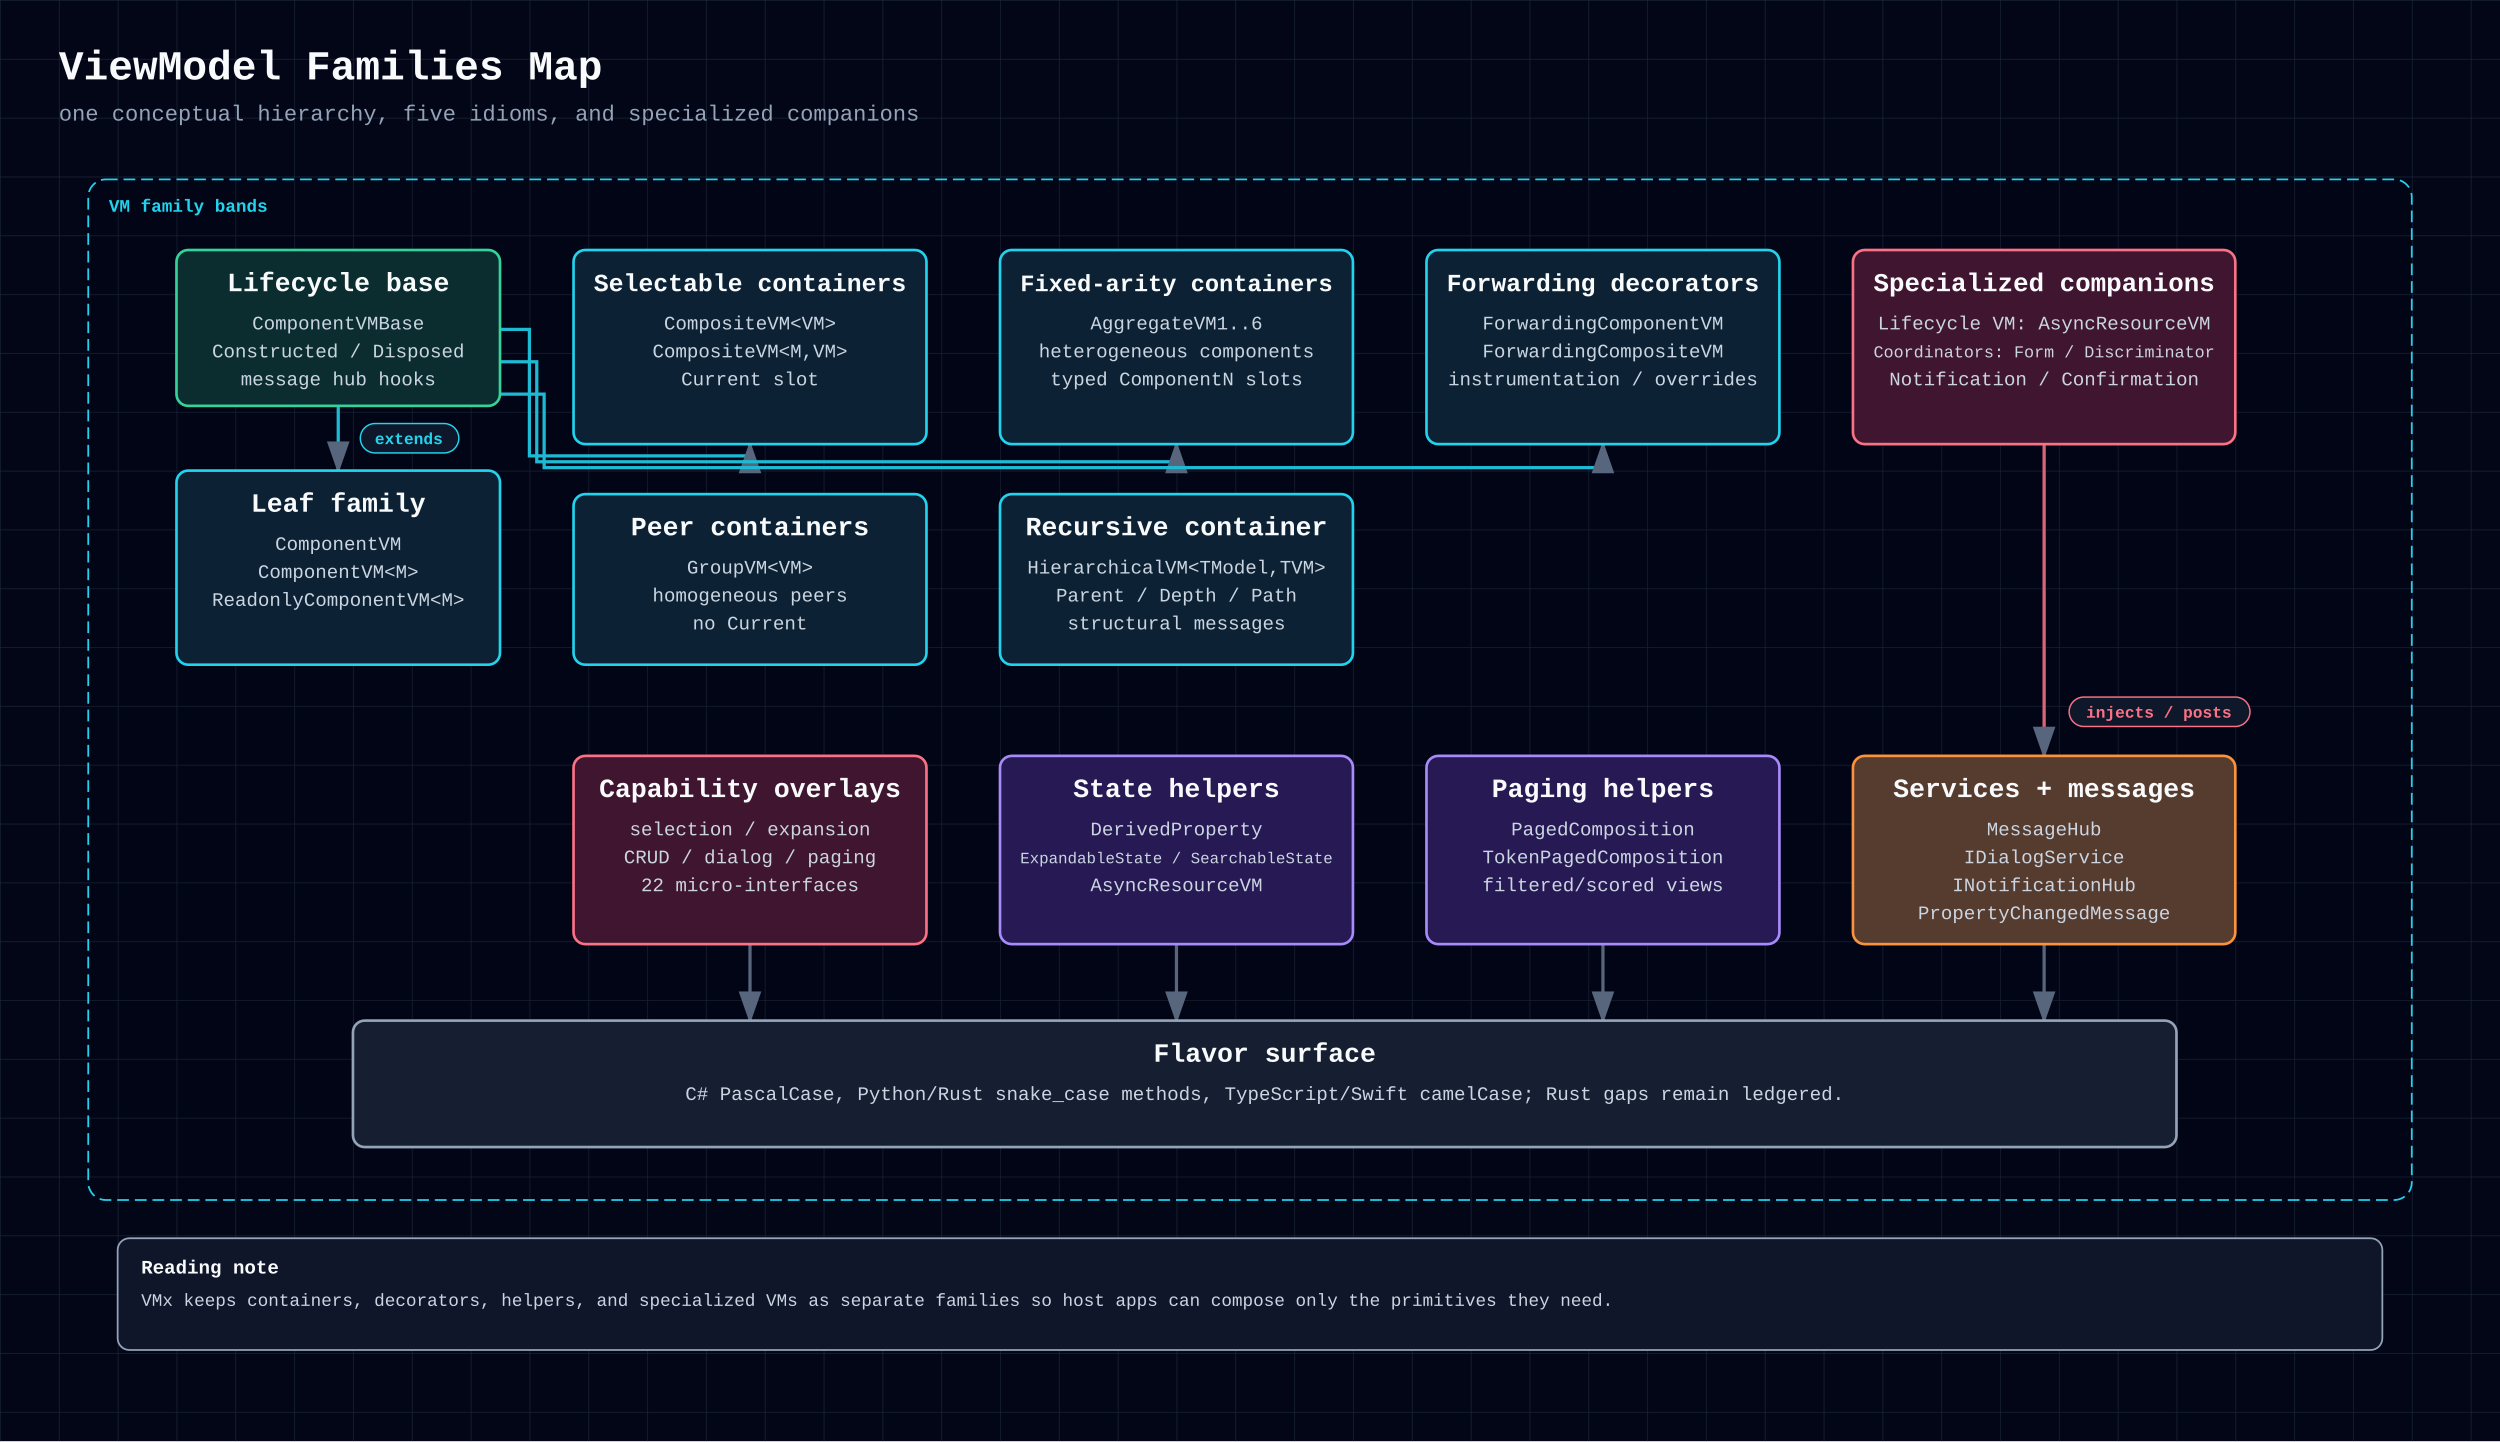
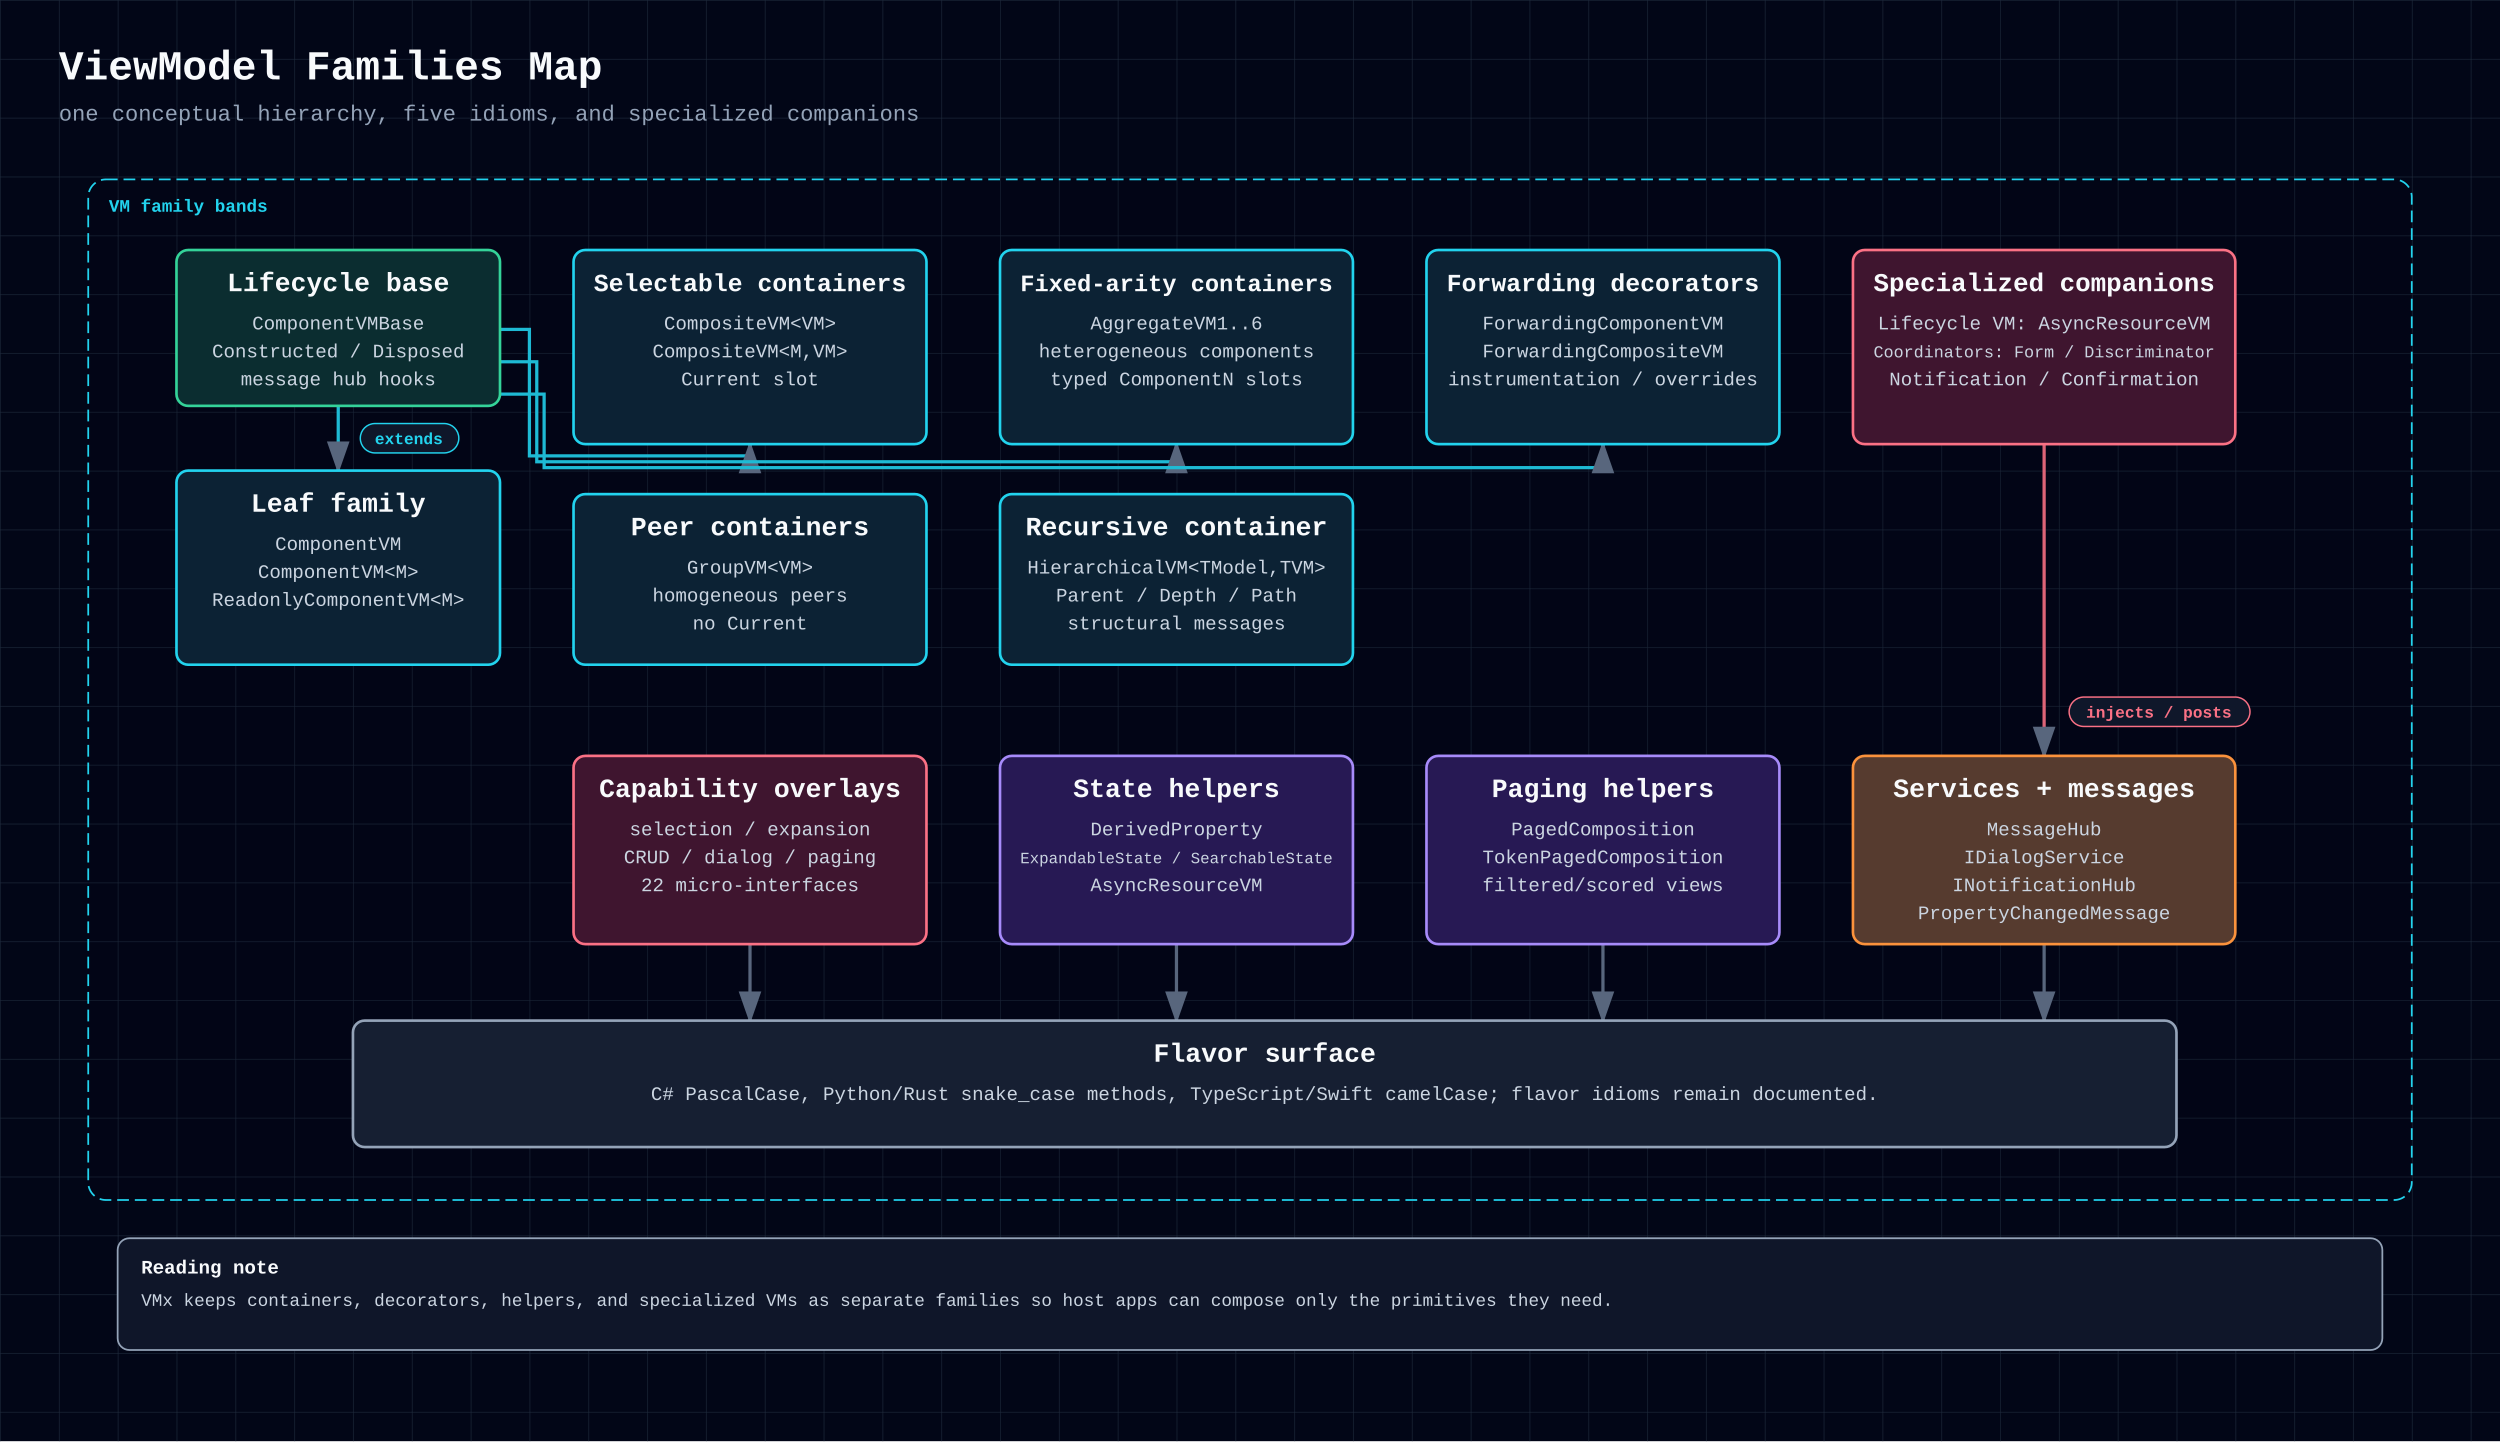
<svg xmlns="http://www.w3.org/2000/svg" width="1700" height="980" viewBox="0 0 1700 980" role="img" aria-labelledby="diagram-title diagram-description" style="font-family: 'JetBrains Mono', ui-monospace, SFMono-Regular, Menlo, Monaco, Consolas, 'Liberation Mono', 'Courier New', monospace;">
  <defs>
    <style>
      text { font-family: 'JetBrains Mono', ui-monospace, SFMono-Regular, Menlo, Monaco, Consolas, 'Liberation Mono', 'Courier New', monospace; }
    </style>
    <pattern id="grid" width="40" height="40" patternUnits="userSpaceOnUse">
      <path d="M 40 0 L 0 0 0 40" fill="none" stroke="#1e293b" stroke-width="0.8" />
    </pattern>
    <marker id="arrowhead" markerWidth="10" markerHeight="7" refX="9" refY="3.5" orient="auto">
      <polygon points="0 0, 10 3.5, 0 7" fill="#64748b" />
    </marker>
  </defs>
  <rect width="100%" height="100%" fill="#020617" />
  <rect width="100%" height="100%" fill="url(#grid)" />
  <text x="40" y="54" fill="#f8fafc" font-size="28" font-weight="700" text-anchor="start">ViewModel Families Map</text>
  <text x="40" y="82" fill="#94a3b8" font-size="15" font-weight="400" text-anchor="start">one conceptual hierarchy, five idioms, and specialized companions</text>
  <polyline points="230,276 230,320" fill="none" stroke="#22d3ee" stroke-width="2.2" marker-end="url(#arrowhead)" />
  <polyline points="340,224 360,224 360,310 510,310 510,302" fill="none" stroke="#22d3ee" stroke-width="2.2" marker-end="url(#arrowhead)" />
  <polyline points="340,246 365,246 365,314 800,314 800,302" fill="none" stroke="#22d3ee" stroke-width="2.2" marker-end="url(#arrowhead)" />
  <polyline points="340,268 370,268 370,318 1090,318 1090,302" fill="none" stroke="#22d3ee" stroke-width="2.2" marker-end="url(#arrowhead)" />
  <polyline points="1390,302 1390,514" fill="none" stroke="#fb7185" stroke-width="2.2" marker-end="url(#arrowhead)" />
  <polyline points="1390,642 1390,694" fill="none" stroke="#64748b" stroke-width="2.2" marker-end="url(#arrowhead)" />
  <polyline points="1090,642 1090,694" fill="none" stroke="#64748b" stroke-width="2.2" marker-end="url(#arrowhead)" />
  <polyline points="800,642 800,694" fill="none" stroke="#64748b" stroke-width="2.2" marker-end="url(#arrowhead)" />
  <polyline points="510,642 510,694" fill="none" stroke="#64748b" stroke-width="2.2" marker-end="url(#arrowhead)" />
  <rect x="60" y="122" width="1580" height="694" rx="12" fill="rgba(2, 6, 23, 0.12)" stroke="#22d3ee" stroke-width="1.2" stroke-dasharray="8 4" />
  <text x="74" y="144" fill="#22d3ee" font-size="12" font-weight="700" text-anchor="start">VM family bands</text>
  <rect x="120" y="170" width="220" height="106" rx="8" fill="#0f172a" />
  <rect x="120" y="170" width="220" height="106" rx="8" fill="rgba(6, 78, 59, 0.4)" stroke="#34d399" stroke-width="1.8" />
  <text x="230" y="198" fill="#f8fafc" font-size="18" font-weight="700" text-anchor="middle">Lifecycle base</text>
  <text x="230" y="224" fill="#cbd5e1" font-size="13" font-weight="400" text-anchor="middle">ComponentVMBase</text>
  <text x="230" y="243" fill="#cbd5e1" font-size="13" font-weight="400" text-anchor="middle">Constructed / Disposed</text>
  <text x="230" y="262" fill="#cbd5e1" font-size="13" font-weight="400" text-anchor="middle">message hub hooks</text>
  <rect x="120" y="320" width="220" height="132" rx="8" fill="#0f172a" />
  <rect x="120" y="320" width="220" height="132" rx="8" fill="rgba(8, 51, 68, 0.4)" stroke="#22d3ee" stroke-width="1.8" />
  <text x="230" y="348" fill="#f8fafc" font-size="18" font-weight="700" text-anchor="middle">Leaf family</text>
  <text x="230" y="374" fill="#cbd5e1" font-size="13" font-weight="400" text-anchor="middle">ComponentVM</text>
  <text x="230" y="393" fill="#cbd5e1" font-size="13" font-weight="400" text-anchor="middle">ComponentVM&lt;M&gt;</text>
  <text x="230" y="412" fill="#cbd5e1" font-size="13" font-weight="400" text-anchor="middle">ReadonlyComponentVM&lt;M&gt;</text>
  <rect x="390" y="170" width="240" height="132" rx="8" fill="#0f172a" />
  <rect x="390" y="170" width="240" height="132" rx="8" fill="rgba(8, 51, 68, 0.4)" stroke="#22d3ee" stroke-width="1.8" />
  <text x="510" y="198" fill="#f8fafc" font-size="16.86" font-weight="700" text-anchor="middle">Selectable containers</text>
  <text x="510" y="224" fill="#cbd5e1" font-size="13" font-weight="400" text-anchor="middle">CompositeVM&lt;VM&gt;</text>
  <text x="510" y="243" fill="#cbd5e1" font-size="13" font-weight="400" text-anchor="middle">CompositeVM&lt;M,VM&gt;</text>
  <text x="510" y="262" fill="#cbd5e1" font-size="13" font-weight="400" text-anchor="middle">Current slot</text>
  <rect x="390" y="336" width="240" height="116" rx="8" fill="#0f172a" />
  <rect x="390" y="336" width="240" height="116" rx="8" fill="rgba(8, 51, 68, 0.4)" stroke="#22d3ee" stroke-width="1.8" />
  <text x="510" y="364" fill="#f8fafc" font-size="18" font-weight="700" text-anchor="middle">Peer containers</text>
  <text x="510" y="390" fill="#cbd5e1" font-size="13" font-weight="400" text-anchor="middle">GroupVM&lt;VM&gt;</text>
  <text x="510" y="409" fill="#cbd5e1" font-size="13" font-weight="400" text-anchor="middle">homogeneous peers</text>
  <text x="510" y="428" fill="#cbd5e1" font-size="13" font-weight="400" text-anchor="middle">no Current</text>
  <rect x="680" y="170" width="240" height="132" rx="8" fill="#0f172a" />
  <rect x="680" y="170" width="240" height="132" rx="8" fill="rgba(8, 51, 68, 0.4)" stroke="#22d3ee" stroke-width="1.8" />
  <text x="800" y="198" fill="#f8fafc" font-size="16.09" font-weight="700" text-anchor="middle">Fixed-arity containers</text>
  <text x="800" y="224" fill="#cbd5e1" font-size="13" font-weight="400" text-anchor="middle">AggregateVM1..6</text>
  <text x="800" y="243" fill="#cbd5e1" font-size="13" font-weight="400" text-anchor="middle">heterogeneous components</text>
  <text x="800" y="262" fill="#cbd5e1" font-size="13" font-weight="400" text-anchor="middle">typed ComponentN slots</text>
  <rect x="680" y="336" width="240" height="116" rx="8" fill="#0f172a" />
  <rect x="680" y="336" width="240" height="116" rx="8" fill="rgba(8, 51, 68, 0.4)" stroke="#22d3ee" stroke-width="1.8" />
  <text x="800" y="364" fill="#f8fafc" font-size="18" font-weight="700" text-anchor="middle">Recursive container</text>
  <text x="800" y="390" fill="#cbd5e1" font-size="13" font-weight="400" text-anchor="middle">HierarchicalVM&lt;TModel,TVM&gt;</text>
  <text x="800" y="409" fill="#cbd5e1" font-size="13" font-weight="400" text-anchor="middle">Parent / Depth / Path</text>
  <text x="800" y="428" fill="#cbd5e1" font-size="13" font-weight="400" text-anchor="middle">structural messages</text>
  <rect x="970" y="170" width="240" height="132" rx="8" fill="#0f172a" />
  <rect x="970" y="170" width="240" height="132" rx="8" fill="rgba(8, 51, 68, 0.4)" stroke="#22d3ee" stroke-width="1.8" />
  <text x="1090" y="198" fill="#f8fafc" font-size="16.86" font-weight="700" text-anchor="middle">Forwarding decorators</text>
  <text x="1090" y="224" fill="#cbd5e1" font-size="13" font-weight="400" text-anchor="middle">ForwardingComponentVM</text>
  <text x="1090" y="243" fill="#cbd5e1" font-size="13" font-weight="400" text-anchor="middle">ForwardingCompositeVM</text>
  <text x="1090" y="262" fill="#cbd5e1" font-size="13" font-weight="400" text-anchor="middle">instrumentation / overrides</text>
  <rect x="1260" y="170" width="260" height="132" rx="8" fill="#0f172a" />
  <rect x="1260" y="170" width="260" height="132" rx="8" fill="rgba(136, 19, 55, 0.4)" stroke="#fb7185" stroke-width="1.8" />
  <text x="1390" y="198" fill="#f8fafc" font-size="17.58" font-weight="700" text-anchor="middle">Specialized companions</text>
  <text x="1390" y="224" fill="#cbd5e1" font-size="13" font-weight="400" text-anchor="middle">Lifecycle VM: AsyncResourceVM</text>
  <text x="1390" y="243" fill="#cbd5e1" font-size="11.37" font-weight="400" text-anchor="middle">Coordinators: Form / Discriminator</text>
  <text x="1390" y="262" fill="#cbd5e1" font-size="13" font-weight="400" text-anchor="middle">Notification / Confirmation</text>
  <rect x="390" y="514" width="240" height="128" rx="8" fill="#0f172a" />
  <rect x="390" y="514" width="240" height="128" rx="8" fill="rgba(136, 19, 55, 0.4)" stroke="#fb7185" stroke-width="1.8" />
  <text x="510" y="542" fill="#f8fafc" font-size="18" font-weight="700" text-anchor="middle">Capability overlays</text>
  <text x="510" y="568" fill="#cbd5e1" font-size="13" font-weight="400" text-anchor="middle">selection / expansion</text>
  <text x="510" y="587" fill="#cbd5e1" font-size="13" font-weight="400" text-anchor="middle">CRUD / dialog / paging</text>
  <text x="510" y="606" fill="#cbd5e1" font-size="13" font-weight="400" text-anchor="middle">22 micro-interfaces</text>
  <rect x="680" y="514" width="240" height="128" rx="8" fill="#0f172a" />
  <rect x="680" y="514" width="240" height="128" rx="8" fill="rgba(76, 29, 149, 0.4)" stroke="#a78bfa" stroke-width="1.8" />
  <text x="800" y="542" fill="#f8fafc" font-size="18" font-weight="700" text-anchor="middle">State helpers</text>
  <text x="800" y="568" fill="#cbd5e1" font-size="13" font-weight="400" text-anchor="middle">DerivedProperty</text>
  <text x="800" y="587" fill="#cbd5e1" font-size="10.73" font-weight="400" text-anchor="middle">ExpandableState / SearchableState</text>
  <text x="800" y="606" fill="#cbd5e1" font-size="13" font-weight="400" text-anchor="middle">AsyncResourceVM</text>
  <rect x="970" y="514" width="240" height="128" rx="8" fill="#0f172a" />
  <rect x="970" y="514" width="240" height="128" rx="8" fill="rgba(76, 29, 149, 0.4)" stroke="#a78bfa" stroke-width="1.8" />
  <text x="1090" y="542" fill="#f8fafc" font-size="18" font-weight="700" text-anchor="middle">Paging helpers</text>
  <text x="1090" y="568" fill="#cbd5e1" font-size="13" font-weight="400" text-anchor="middle">PagedComposition</text>
  <text x="1090" y="587" fill="#cbd5e1" font-size="13" font-weight="400" text-anchor="middle">TokenPagedComposition</text>
  <text x="1090" y="606" fill="#cbd5e1" font-size="13" font-weight="400" text-anchor="middle">filtered/scored views</text>
  <rect x="1260" y="514" width="260" height="128" rx="8" fill="#0f172a" />
  <rect x="1260" y="514" width="260" height="128" rx="8" fill="rgba(251, 146, 60, 0.3)" stroke="#fb923c" stroke-width="1.8" />
  <text x="1390" y="542" fill="#f8fafc" font-size="18" font-weight="700" text-anchor="middle">Services + messages</text>
  <text x="1390" y="568" fill="#cbd5e1" font-size="13" font-weight="400" text-anchor="middle">MessageHub</text>
  <text x="1390" y="587" fill="#cbd5e1" font-size="13" font-weight="400" text-anchor="middle">IDialogService</text>
  <text x="1390" y="606" fill="#cbd5e1" font-size="13" font-weight="400" text-anchor="middle">INotificationHub</text>
  <text x="1390" y="625" fill="#cbd5e1" font-size="13" font-weight="400" text-anchor="middle">PropertyChangedMessage</text>
  <rect x="240" y="694" width="1240" height="86" rx="8" fill="#0f172a" />
  <rect x="240" y="694" width="1240" height="86" rx="8" fill="rgba(30, 41, 59, 0.5)" stroke="#94a3b8" stroke-width="1.8" />
  <text x="860" y="722" fill="#f8fafc" font-size="18" font-weight="700" text-anchor="middle">Flavor surface</text>
-   <text x="860" y="748" fill="#cbd5e1" font-size="13" font-weight="400" text-anchor="middle">C# PascalCase, Python/Rust snake_case methods, TypeScript/Swift camelCase; Rust gaps remain ledgered.</text>
+   <text x="860" y="748" fill="#cbd5e1" font-size="13" font-weight="400" text-anchor="middle">C# PascalCase, Python/Rust snake_case methods, TypeScript/Swift camelCase; flavor idioms remain documented.</text>
  <rect x="80" y="842" width="1540" height="76" rx="8" fill="#0f172a" />
  <rect x="80" y="842" width="1540" height="76" rx="8" fill="rgba(15, 23, 42, 0.94)" stroke="#94a3b8" stroke-width="1.2" />
  <text x="96" y="866" fill="#f8fafc" font-size="13" font-weight="700" text-anchor="start">Reading note</text>
  <text x="96" y="888" fill="#cbd5e1" font-size="12" font-weight="400" text-anchor="start">VMx keeps containers, decorators, helpers, and specialized VMs as separate families so host apps can compose only the primitives they need.</text>
  <rect x="245" y="288" width="67" height="20" rx="10" fill="#0f172a" stroke="#22d3ee" stroke-width="1" />
  <text x="278" y="302" fill="#22d3ee" font-size="11" font-weight="700" text-anchor="middle">extends</text>
  <rect x="1407" y="474" width="123" height="20" rx="10" fill="#0f172a" stroke="#fb7185" stroke-width="1" />
  <text x="1468" y="488" fill="#fb7185" font-size="11" font-weight="700" text-anchor="middle">injects / posts</text>
</svg>
